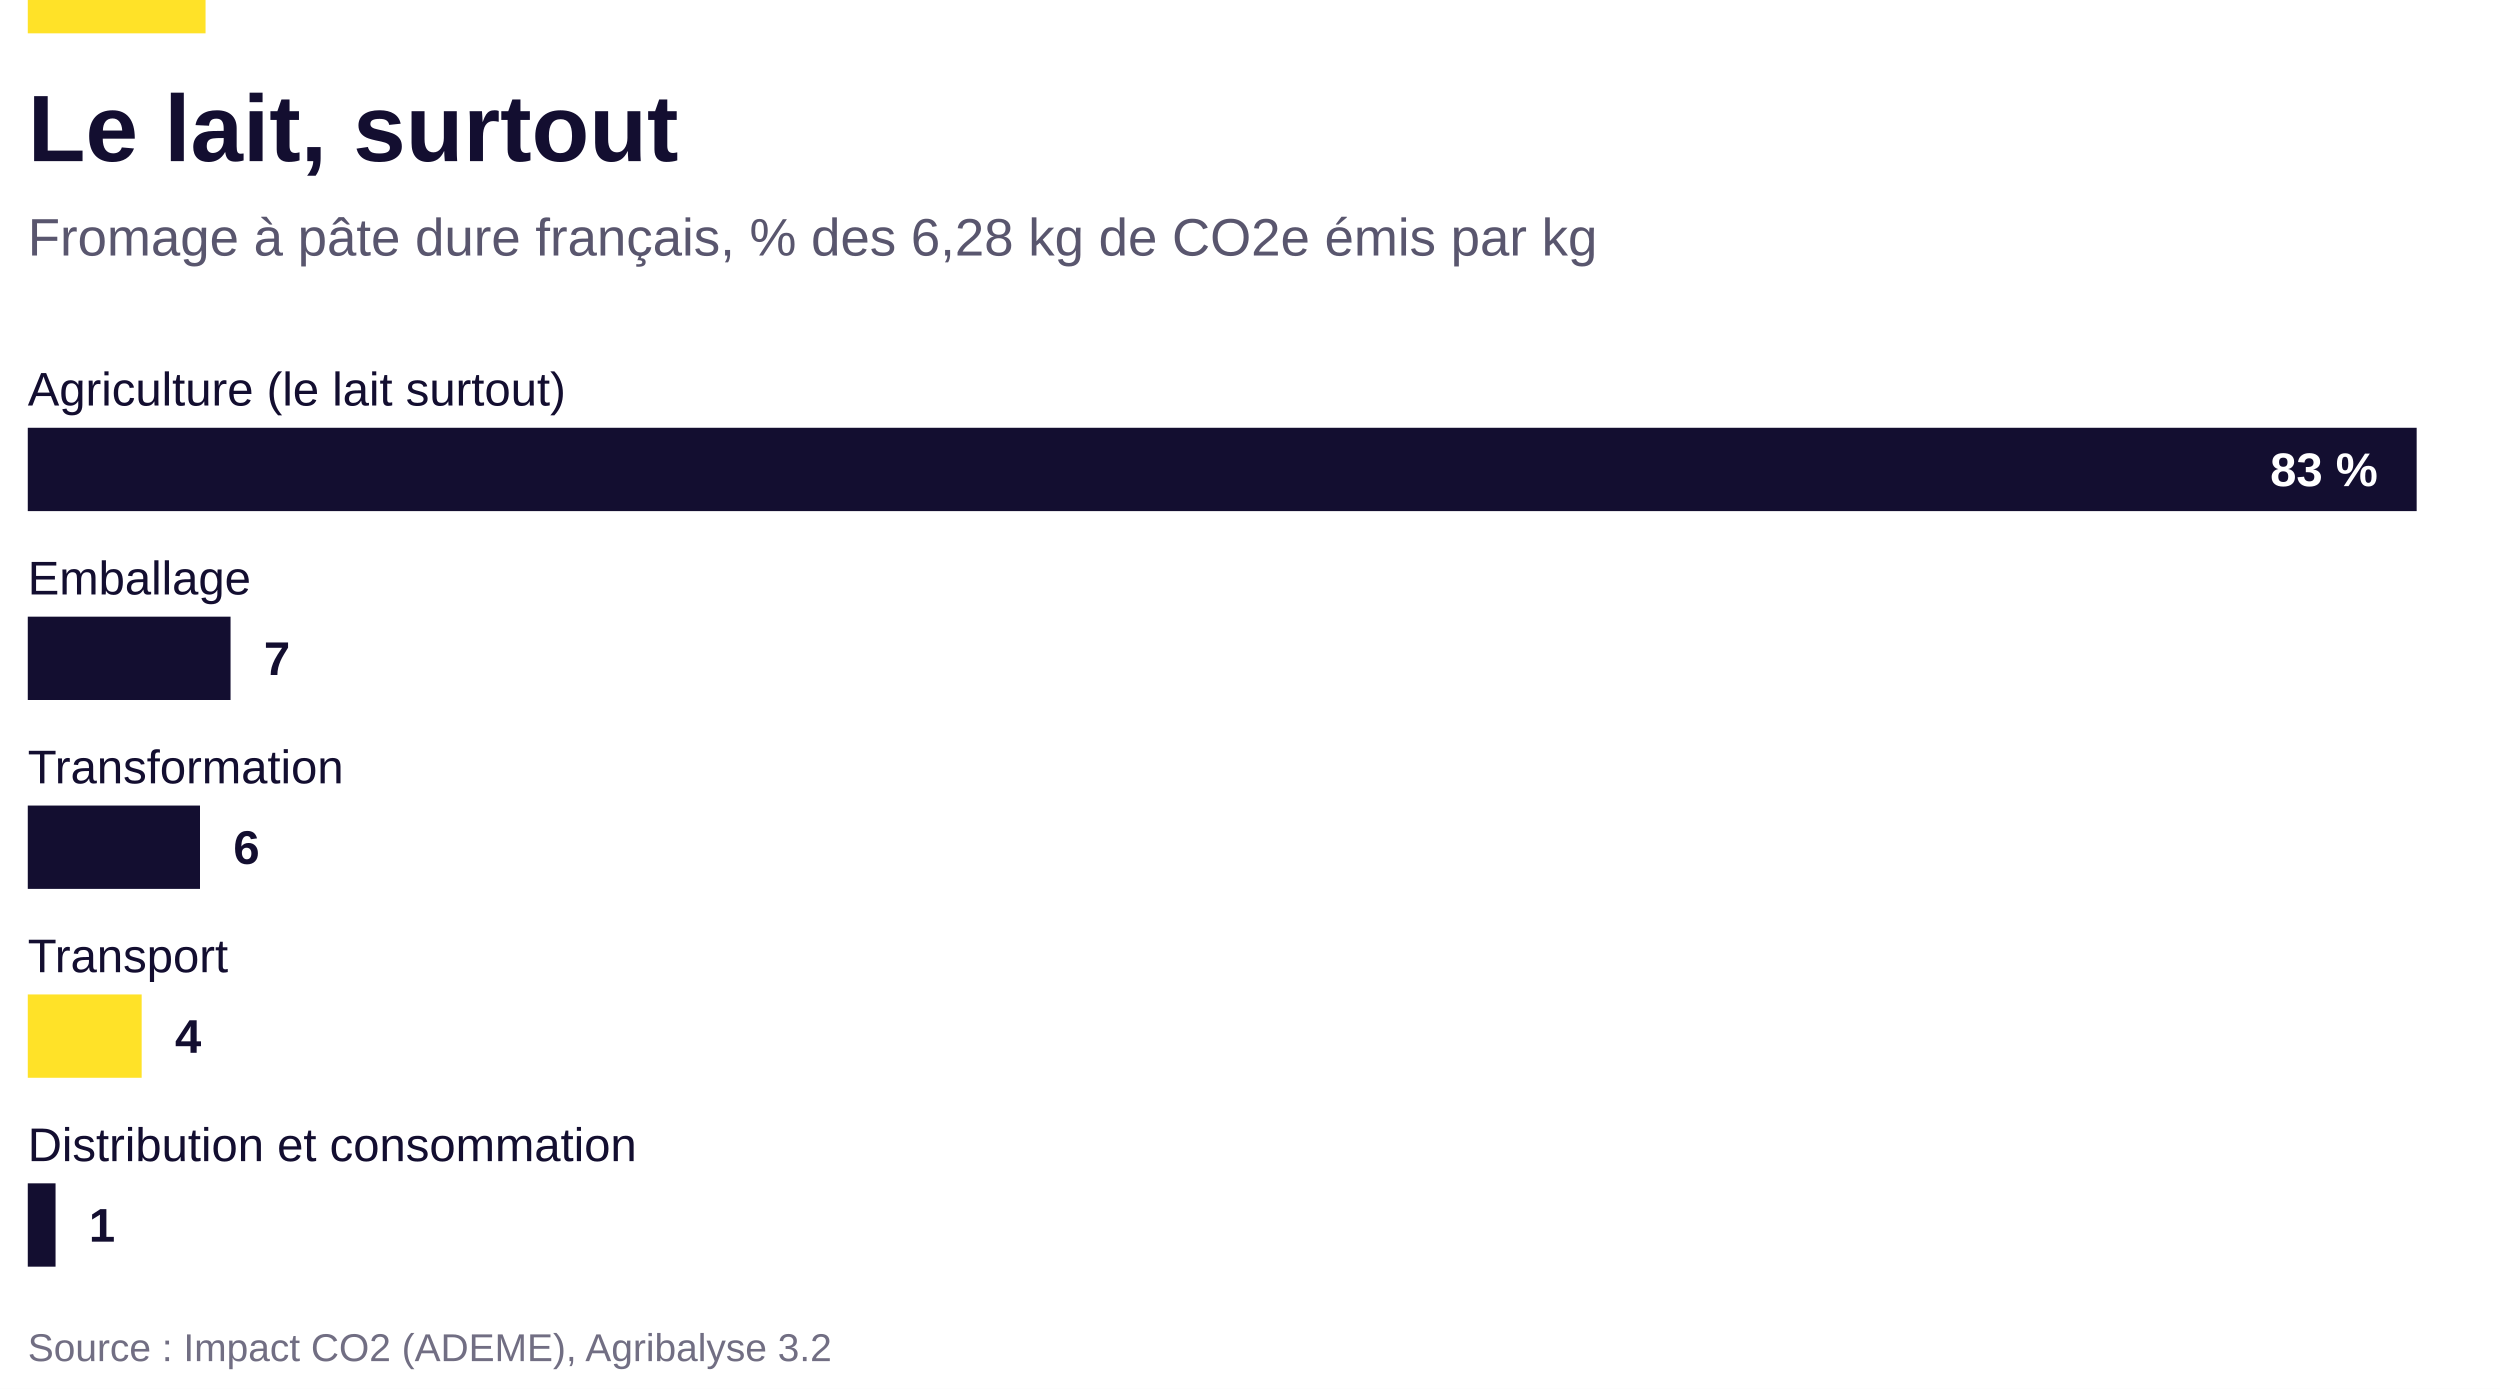
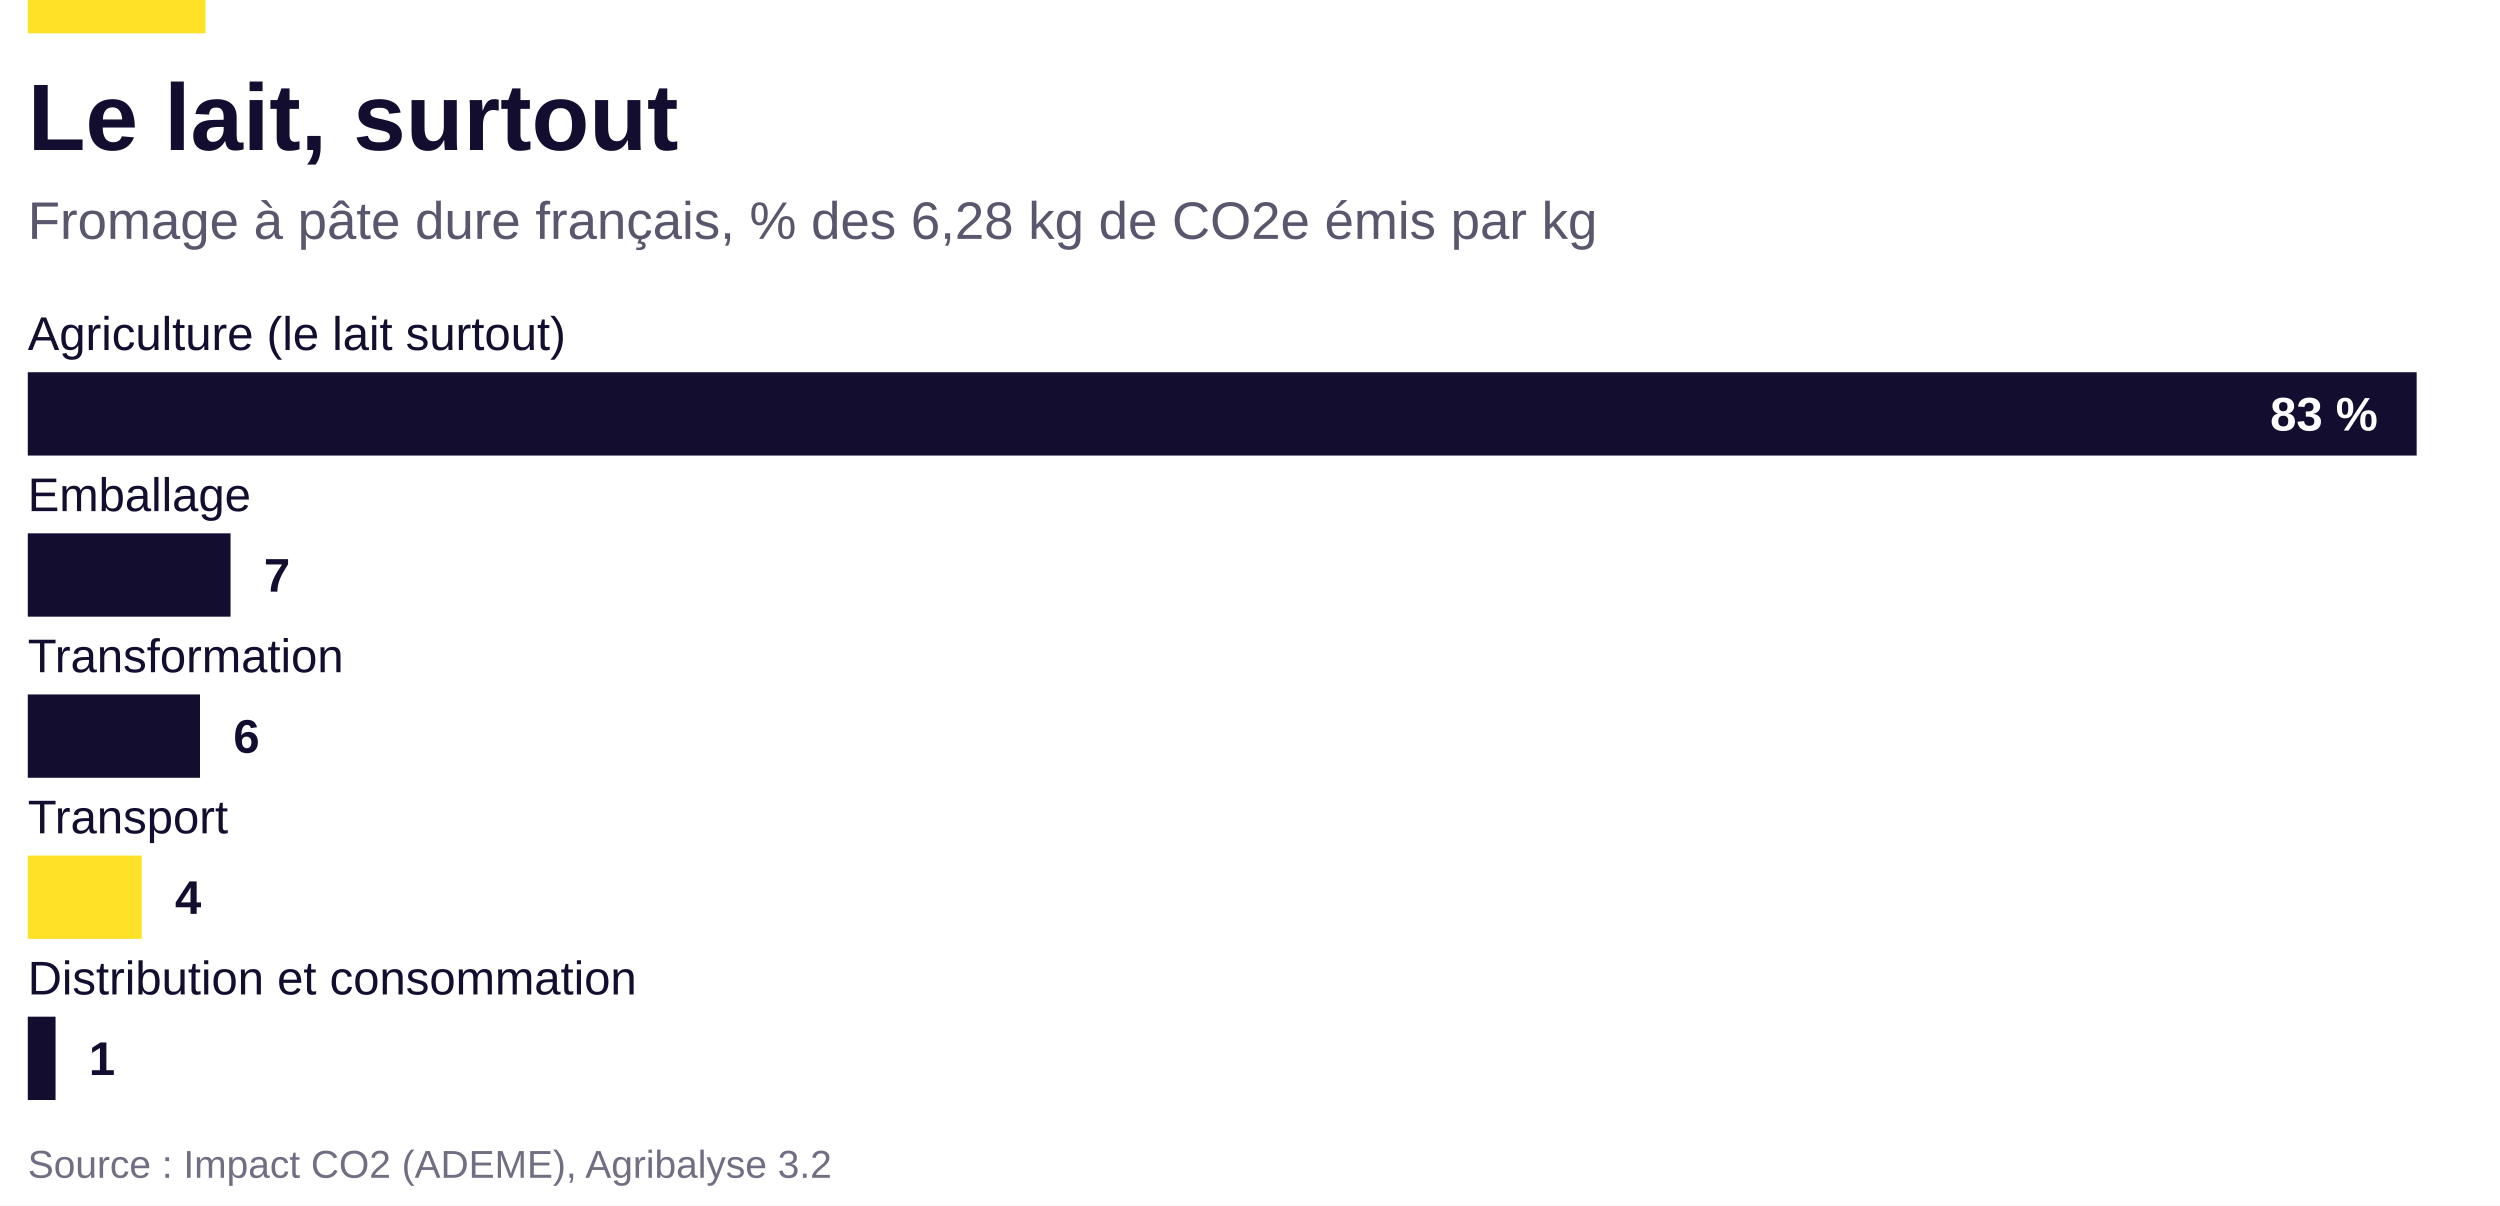
- <svg xmlns="http://www.w3.org/2000/svg" viewBox="0 0 900 500" width="900" height="500" role="img" font-family="'Helvetica Neue', Arial, sans-serif">
-   <rect width="900" height="500" fill="#ffffff" />
+ <svg xmlns="http://www.w3.org/2000/svg" viewBox="0 0 900 434" width="900" height="434" role="img" font-family="'Helvetica Neue', Arial, sans-serif">
+   <rect width="900" height="434" fill="#ffffff" />
  <rect x="10" y="0" width="64" height="12" fill="#ffe228" />
-   <text x="10" y="58" font-size="34" font-weight="700" fill="#130e30">Le lait, surtout</text>
-   <text x="10" y="92" font-size="19" fill="#130e30" opacity="0.7">Fromage à pâte dure français, % des 6,28 kg de CO2e émis par kg</text>
-   <text x="10" y="146" font-size="17" fill="#130e30">Agriculture (le lait surtout)</text>
-   <rect x="10" y="154" width="860" height="30" fill="#130e30" />
-   <text x="856" y="175" font-size="17" font-weight="700" fill="#ffffff" text-anchor="end">83 %</text>
-   <text x="10" y="214" font-size="17" fill="#130e30">Emballage</text>
-   <rect x="10" y="222" width="73" height="30" fill="#130e30" />
-   <text x="95" y="243" font-size="17" font-weight="700" fill="#130e30">7</text>
-   <text x="10" y="282" font-size="17" fill="#130e30">Transformation</text>
-   <rect x="10" y="290" width="62" height="30" fill="#130e30" />
-   <text x="84" y="311" font-size="17" font-weight="700" fill="#130e30">6</text>
-   <text x="10" y="350" font-size="17" fill="#130e30">Transport</text>
-   <rect x="10" y="358" width="41" height="30" fill="#ffe228" />
-   <text x="63" y="379" font-size="17" font-weight="700" fill="#130e30">4</text>
-   <text x="10" y="418" font-size="17" fill="#130e30">Distribution et consommation</text>
-   <rect x="10" y="426" width="10" height="30" fill="#130e30" />
-   <text x="32" y="447" font-size="17" font-weight="700" fill="#130e30">1</text>
-   <text x="10" y="490" font-size="14" fill="#130e30" opacity="0.6">Source : Impact CO2 (ADEME), Agribalyse 3.2</text>
+   <text x="10" y="54" font-size="34" font-weight="700" fill="#130e30">Le lait, surtout</text>
+   <text x="10" y="86" font-size="19" fill="#130e30" opacity="0.7">Fromage à pâte dure français, % des 6,28 kg de CO2e émis par kg</text>
+   <text x="10" y="126" font-size="17" fill="#130e30">Agriculture (le lait surtout)</text>
+   <rect x="10" y="134" width="860" height="30" fill="#130e30" />
+   <text x="856" y="155" font-size="17" font-weight="700" fill="#ffffff" text-anchor="end">83 %</text>
+   <text x="10" y="184" font-size="17" fill="#130e30">Emballage</text>
+   <rect x="10" y="192" width="73" height="30" fill="#130e30" />
+   <text x="95" y="213" font-size="17" font-weight="700" fill="#130e30">7</text>
+   <text x="10" y="242" font-size="17" fill="#130e30">Transformation</text>
+   <rect x="10" y="250" width="62" height="30" fill="#130e30" />
+   <text x="84" y="271" font-size="17" font-weight="700" fill="#130e30">6</text>
+   <text x="10" y="300" font-size="17" fill="#130e30">Transport</text>
+   <rect x="10" y="308" width="41" height="30" fill="#ffe228" />
+   <text x="63" y="329" font-size="17" font-weight="700" fill="#130e30">4</text>
+   <text x="10" y="358" font-size="17" fill="#130e30">Distribution et consommation</text>
+   <rect x="10" y="366" width="10" height="30" fill="#130e30" />
+   <text x="32" y="387" font-size="17" font-weight="700" fill="#130e30">1</text>
+   <text x="10" y="424" font-size="14" fill="#130e30" opacity="0.6">Source : Impact CO2 (ADEME), Agribalyse 3.2</text>
</svg>
